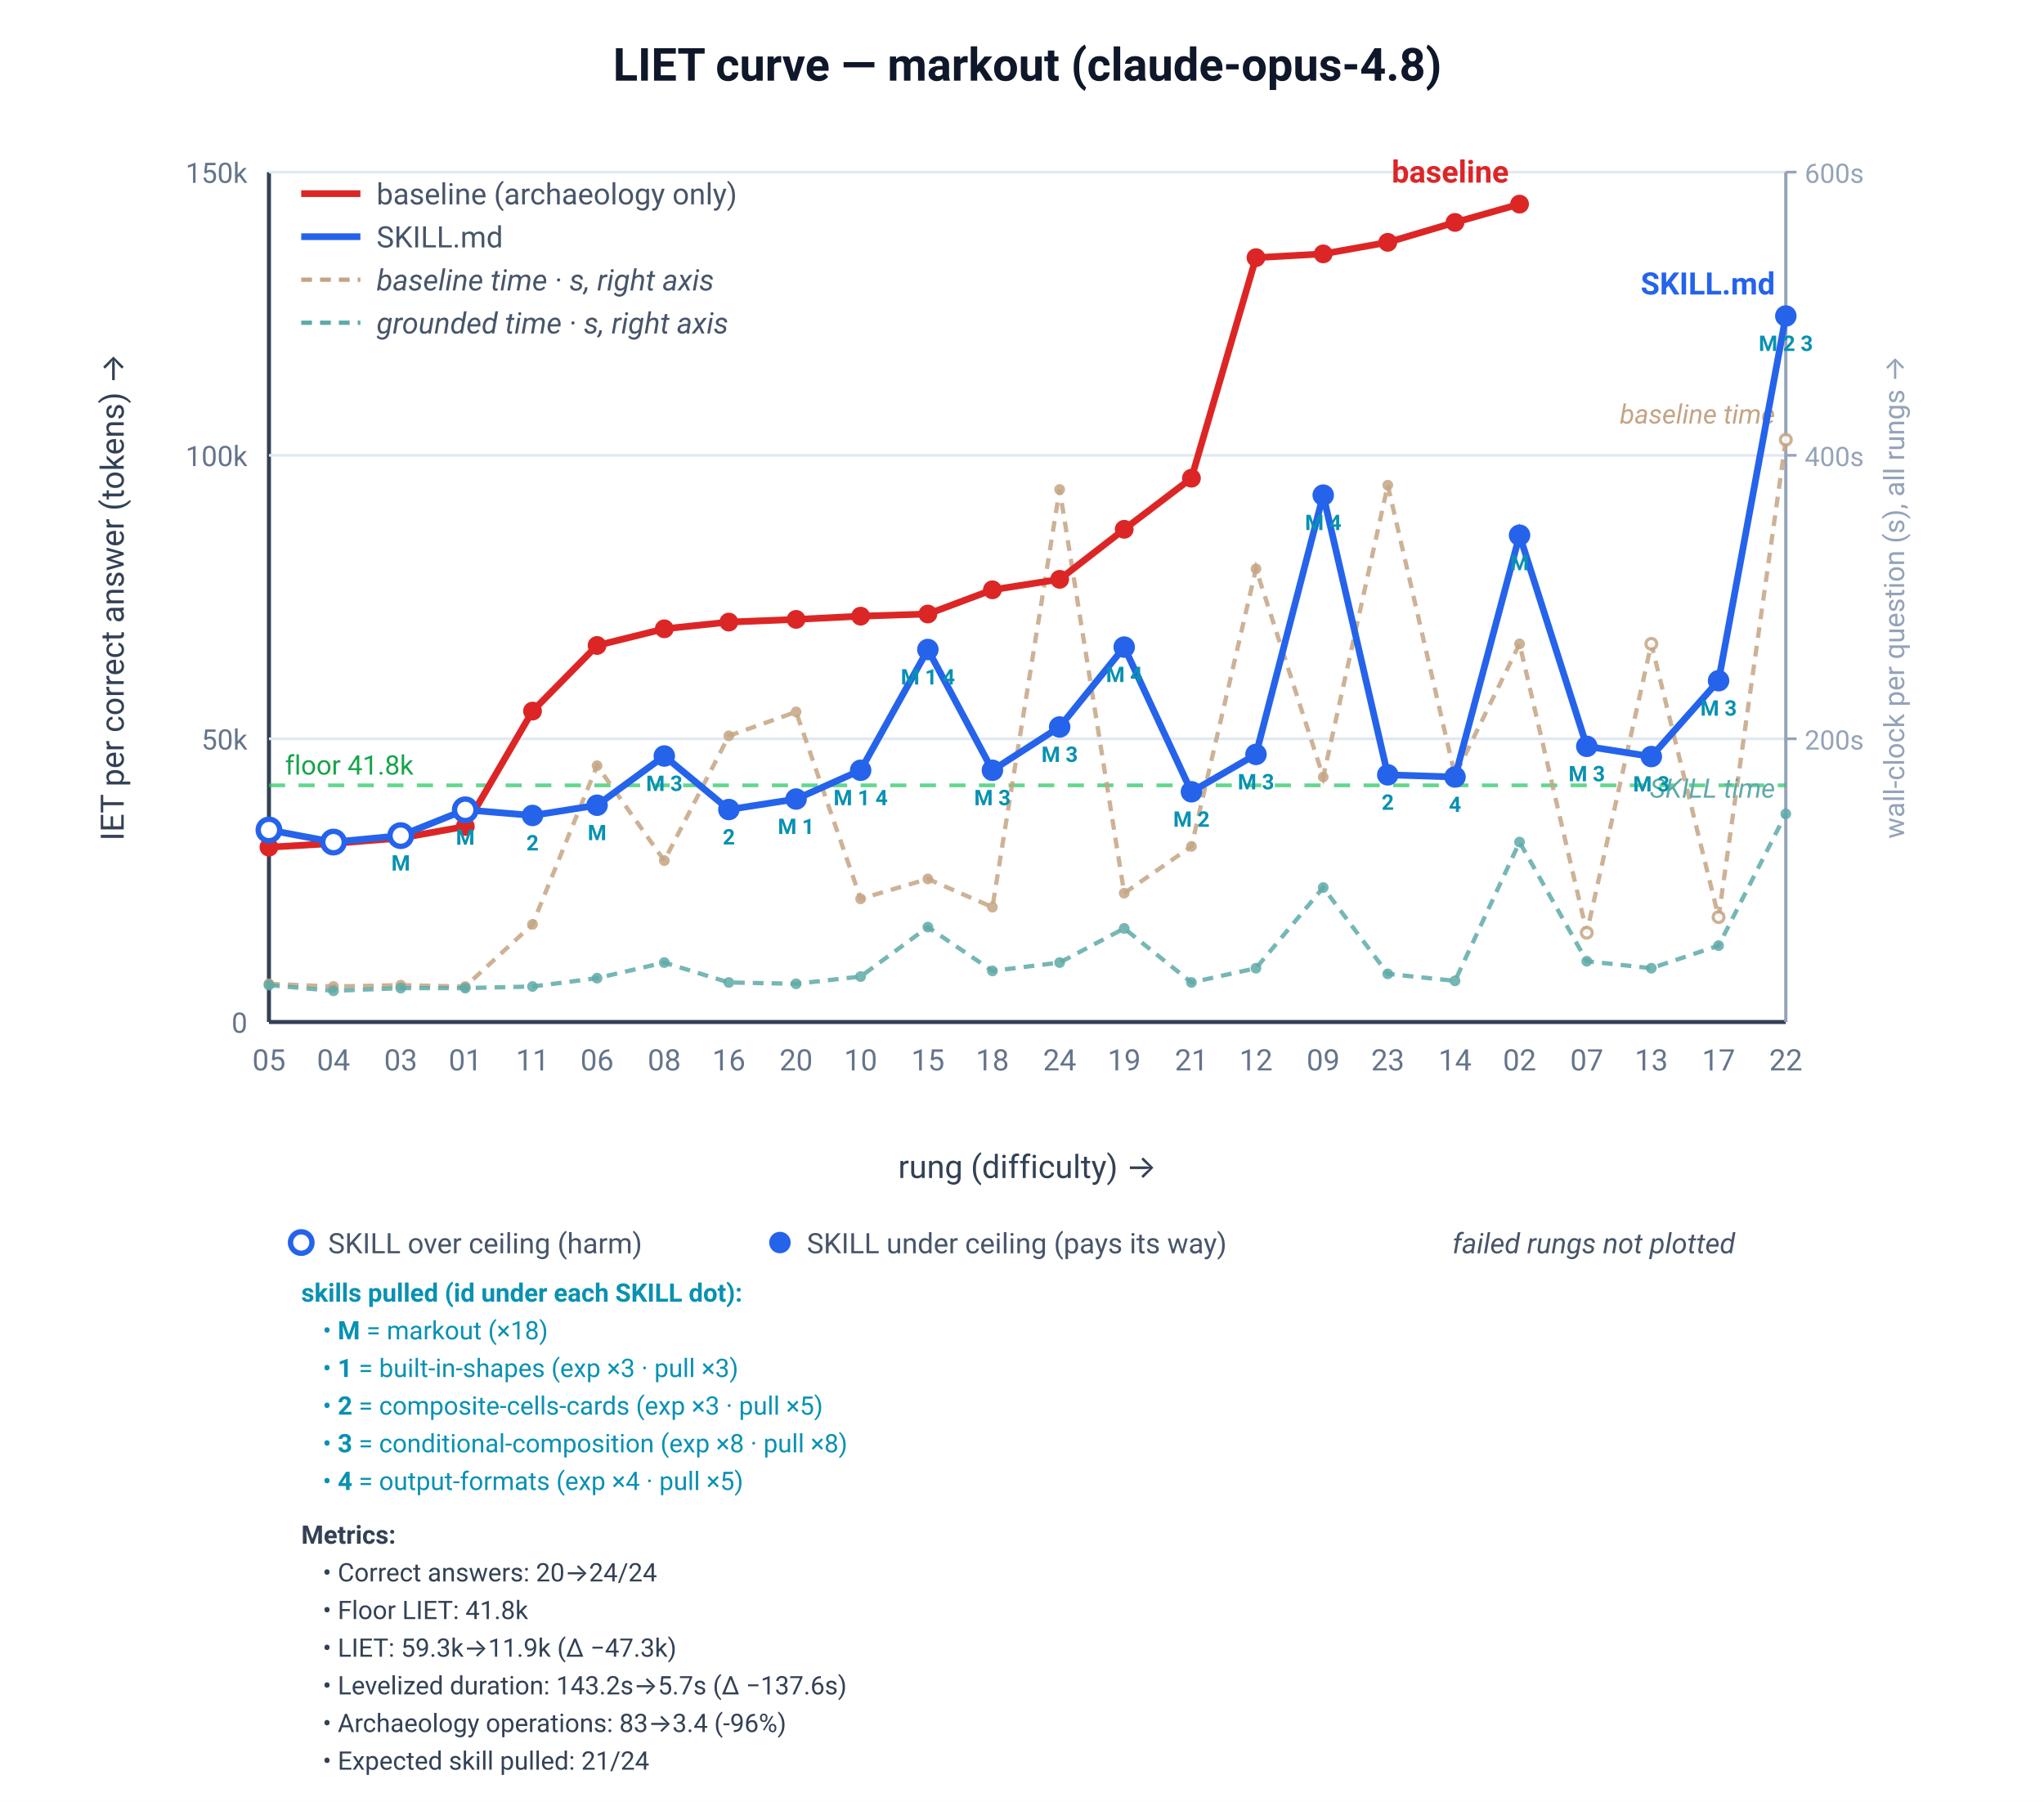
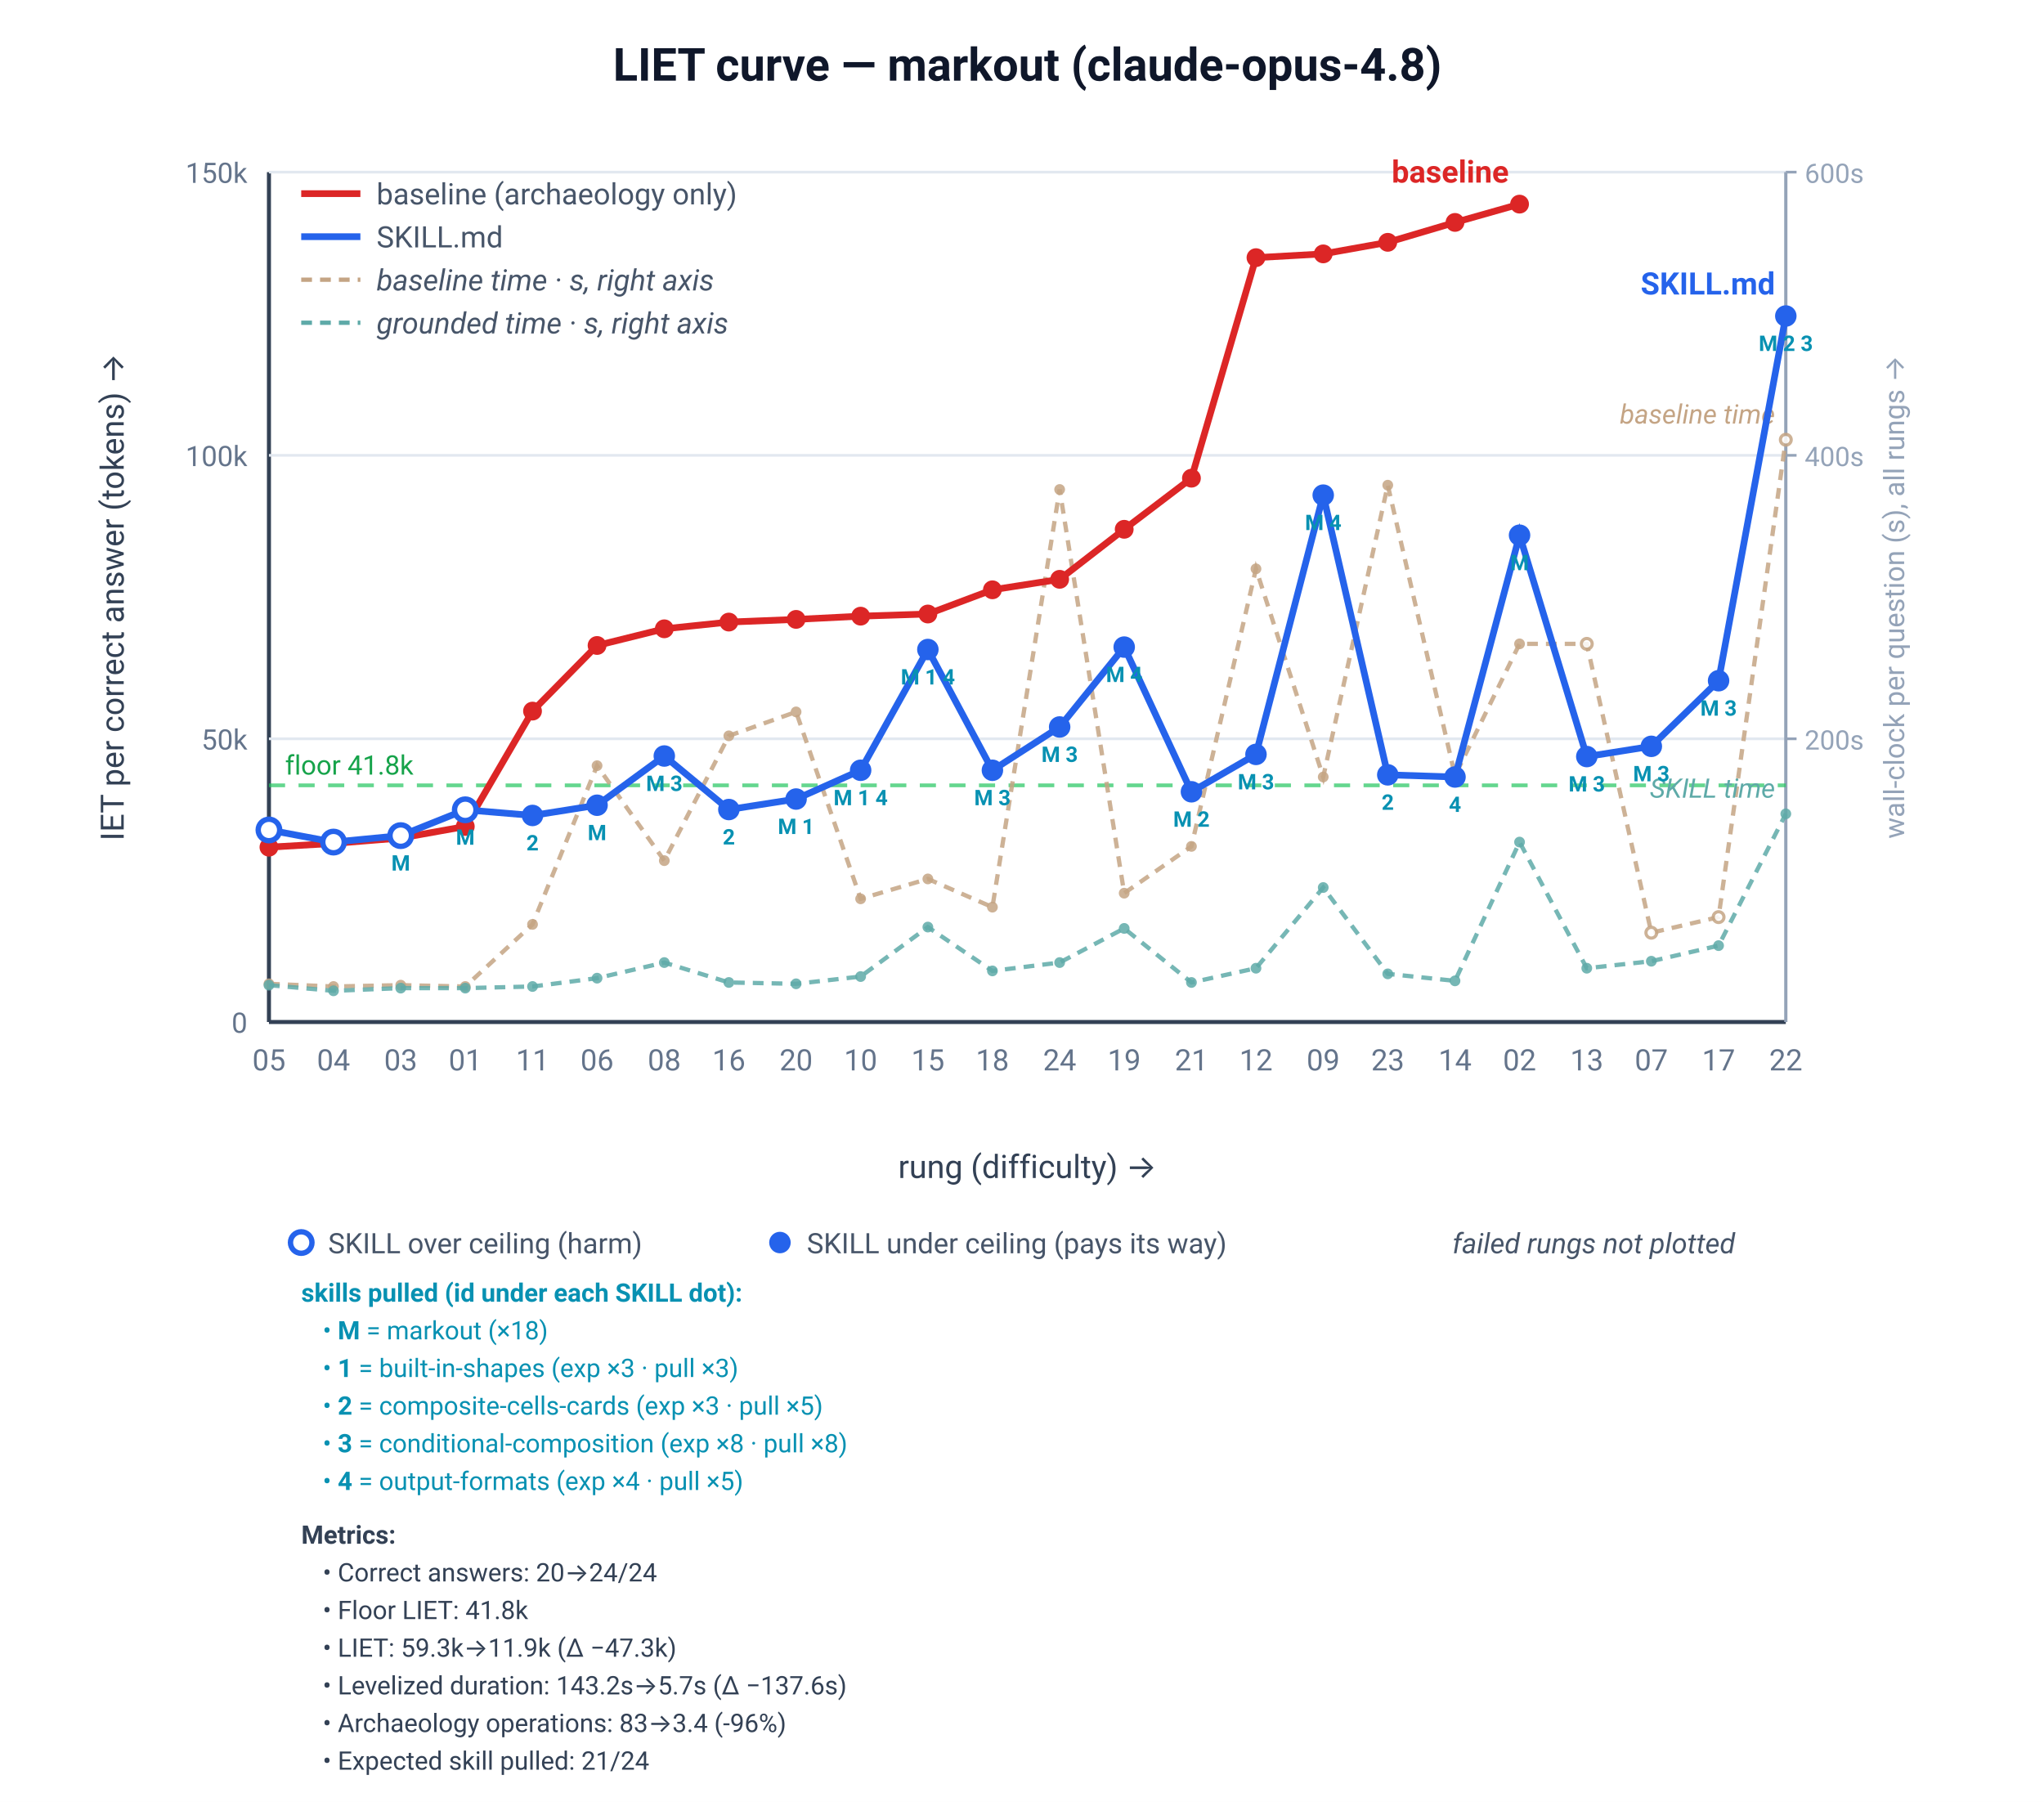
<svg xmlns="http://www.w3.org/2000/svg" viewBox="0 0 760 670" font-family="ui-sans-serif, system-ui, -apple-system, Segoe UI, Roboto, sans-serif">
  <rect width="760" height="670" fill="#ffffff" />
  <text x="382" y="30" text-anchor="middle" font-size="17" font-weight="700" fill="#0f172a">LIET curve — markout (claude-opus-4.8)</text>
  <line x1="100" y1="380" x2="664" y2="380" stroke="#334155" stroke-width="1.5" />
  <line x1="100" y1="380" x2="100" y2="64" stroke="#334155" stroke-width="1.5" />
  <text x="92" y="384" text-anchor="end" font-size="10.5" fill="#64748b">0</text>
  <line x1="100" y1="274.7" x2="664" y2="274.7" stroke="#e2e8f0" stroke-width="1" />
  <text x="92" y="278.7" text-anchor="end" font-size="10.5" fill="#64748b">50k</text>
  <line x1="100" y1="169.3" x2="664" y2="169.3" stroke="#e2e8f0" stroke-width="1" />
  <text x="92" y="173.3" text-anchor="end" font-size="10.5" fill="#64748b">100k</text>
  <line x1="100" y1="64" x2="664" y2="64" stroke="#e2e8f0" stroke-width="1" />
  <text x="92" y="68" text-anchor="end" font-size="10.5" fill="#64748b">150k</text>
  <text x="382" y="438" text-anchor="middle" font-size="12" fill="#334155">rung (difficulty) →</text>
  <text x="46" y="222" text-anchor="middle" font-size="12" fill="#334155" transform="rotate(-90 46 222)">IET per correct answer (tokens) →</text>
  <line x1="664" y1="380" x2="664" y2="64" stroke="#94a3b8" stroke-width="1.2" />
  <line x1="664" y1="274.7" x2="668" y2="274.7" stroke="#94a3b8" stroke-width="1" />
  <text x="671" y="278.7" text-anchor="start" font-size="10" fill="#94a3b8">200s</text>
  <line x1="664" y1="169.3" x2="668" y2="169.3" stroke="#94a3b8" stroke-width="1" />
  <text x="671" y="173.3" text-anchor="start" font-size="10" fill="#94a3b8">400s</text>
  <line x1="664" y1="64" x2="668" y2="64" stroke="#94a3b8" stroke-width="1" />
  <text x="671" y="68" text-anchor="start" font-size="10" fill="#94a3b8">600s</text>
  <text x="708" y="222" text-anchor="middle" font-size="10.5" fill="#94a3b8" transform="rotate(-90 708 222)">wall-clock per question (s), all rungs →</text>
  <line x1="100" y1="292" x2="664" y2="292" stroke="#22c55e" stroke-width="1.4" stroke-dasharray="6 5" opacity="0.7" />
  <text x="106" y="288" font-size="10" fill="#16a34a">floor 41.8k</text>
  <g font-size="11" fill="#475569">
    <line x1="112" y1="72" x2="134" y2="72" stroke="#dc2626" stroke-width="2.5" />
    <text x="140" y="76">baseline (archaeology only)</text>
    <line x1="112" y1="88" x2="134" y2="88" stroke="#2563eb" stroke-width="2.5" />
    <text x="140" y="92">SKILL.md</text>
    <line x1="112" y1="104" x2="134" y2="104" stroke="#c4a484" stroke-width="1.6" stroke-dasharray="4 3" />
    <text x="140" y="108" font-style="italic">baseline time · s, right axis</text>
    <line x1="112" y1="120" x2="134" y2="120" stroke="#5eaaa8" stroke-width="1.6" stroke-dasharray="4 3" />
    <text x="140" y="124" font-style="italic">grounded time · s, right axis</text>
  </g>
  <g font-size="11" fill="#64748b" text-anchor="middle">
    <text x="100" y="398">05</text>
    <text x="124" y="398">04</text>
    <text x="149" y="398">03</text>
    <text x="173" y="398">01</text>
    <text x="198" y="398">11</text>
    <text x="222" y="398">06</text>
    <text x="247" y="398">08</text>
    <text x="271" y="398">16</text>
    <text x="296" y="398">20</text>
    <text x="320" y="398">10</text>
    <text x="345" y="398">15</text>
    <text x="369" y="398">18</text>
    <text x="394" y="398">24</text>
    <text x="418" y="398">19</text>
    <text x="443" y="398">21</text>
    <text x="467" y="398">12</text>
    <text x="492" y="398">09</text>
    <text x="516" y="398">23</text>
    <text x="541" y="398">14</text>
    <text x="565" y="398">02</text>
-     <text x="590" y="398">07</text>
-     <text x="614" y="398">13</text>
+     <text x="590" y="398">13</text>
+     <text x="614" y="398">07</text>
    <text x="639" y="398">17</text>
    <text x="664" y="398">22</text>
  </g>
-   <polyline points="100,365.8 124,366.8 149,366.3 173,366.8 198,343.7 222,284.7 247,320 271,273.6 296,264.7 320,334.2 345,326.8 369,337.3 394,182 418,332.1 443,314.7 467,211.5 492,288.9 516,180.4 541,288.4 565,239.4 590,346.8 614,239.4 639,341 664,163.5" fill="none" stroke="#c4a484" stroke-width="1.6" stroke-dasharray="4 3" opacity="0.85" />
+   <polyline points="100,365.8 124,366.8 149,366.3 173,366.8 198,343.7 222,284.7 247,320 271,273.6 296,264.7 320,334.2 345,326.8 369,337.3 394,182 418,332.1 443,314.7 467,211.5 492,288.9 516,180.4 541,288.4 565,239.4 590,239.4 614,346.8 639,341 664,163.5" fill="none" stroke="#c4a484" stroke-width="1.6" stroke-dasharray="4 3" opacity="0.85" />
  <circle cx="100" cy="365.8" r="2" fill="#c4a484" opacity="0.85" />
  <circle cx="124" cy="366.8" r="2" fill="#c4a484" opacity="0.85" />
  <circle cx="149" cy="366.3" r="2" fill="#c4a484" opacity="0.85" />
  <circle cx="173" cy="366.8" r="2" fill="#c4a484" opacity="0.85" />
  <circle cx="198" cy="343.7" r="2" fill="#c4a484" opacity="0.85" />
  <circle cx="222" cy="284.7" r="2" fill="#c4a484" opacity="0.85" />
  <circle cx="247" cy="320" r="2" fill="#c4a484" opacity="0.85" />
  <circle cx="271" cy="273.6" r="2" fill="#c4a484" opacity="0.85" />
  <circle cx="296" cy="264.7" r="2" fill="#c4a484" opacity="0.85" />
  <circle cx="320" cy="334.2" r="2" fill="#c4a484" opacity="0.85" />
  <circle cx="345" cy="326.8" r="2" fill="#c4a484" opacity="0.85" />
  <circle cx="369" cy="337.3" r="2" fill="#c4a484" opacity="0.85" />
  <circle cx="394" cy="182" r="2" fill="#c4a484" opacity="0.85" />
  <circle cx="418" cy="332.1" r="2" fill="#c4a484" opacity="0.85" />
  <circle cx="443" cy="314.7" r="2" fill="#c4a484" opacity="0.85" />
  <circle cx="467" cy="211.5" r="2" fill="#c4a484" opacity="0.85" />
  <circle cx="492" cy="288.9" r="2" fill="#c4a484" opacity="0.85" />
  <circle cx="516" cy="180.4" r="2" fill="#c4a484" opacity="0.85" />
  <circle cx="541" cy="288.4" r="2" fill="#c4a484" opacity="0.85" />
  <circle cx="565" cy="239.4" r="2" fill="#c4a484" opacity="0.85" />
-   <circle cx="590" cy="346.8" r="2" fill="white" stroke="#c4a484" stroke-width="1.2" opacity="0.85" />
-   <circle cx="614" cy="239.4" r="2" fill="white" stroke="#c4a484" stroke-width="1.2" opacity="0.85" />
+   <circle cx="590" cy="239.4" r="2" fill="white" stroke="#c4a484" stroke-width="1.2" opacity="0.85" />
+   <circle cx="614" cy="346.8" r="2" fill="white" stroke="#c4a484" stroke-width="1.2" opacity="0.85" />
  <circle cx="639" cy="341" r="2" fill="white" stroke="#c4a484" stroke-width="1.2" opacity="0.85" />
  <circle cx="664" cy="163.5" r="2" fill="white" stroke="#c4a484" stroke-width="1.2" opacity="0.85" />
  <text x="660" y="157.5" text-anchor="end" font-size="10" font-style="italic" fill="#c4a484">baseline time</text>
-   <polyline points="100,366.3 124,368.4 149,367.4 173,367.4 198,366.8 222,363.7 247,357.9 271,365.3 296,365.8 320,363.1 345,344.7 369,361 394,357.9 418,345.2 443,365.3 467,360 492,330 516,362.1 541,364.7 565,313.1 590,357.4 614,360 639,351.6 664,302.6" fill="none" stroke="#5eaaa8" stroke-width="1.6" stroke-dasharray="4 3" opacity="0.85" />
+   <polyline points="100,366.3 124,368.4 149,367.4 173,367.4 198,366.8 222,363.7 247,357.9 271,365.3 296,365.8 320,363.1 345,344.7 369,361 394,357.9 418,345.2 443,365.3 467,360 492,330 516,362.1 541,364.7 565,313.1 590,360 614,357.4 639,351.6 664,302.6" fill="none" stroke="#5eaaa8" stroke-width="1.6" stroke-dasharray="4 3" opacity="0.85" />
  <circle cx="100" cy="366.3" r="2" fill="#5eaaa8" opacity="0.85" />
  <circle cx="124" cy="368.4" r="2" fill="#5eaaa8" opacity="0.85" />
  <circle cx="149" cy="367.4" r="2" fill="#5eaaa8" opacity="0.85" />
  <circle cx="173" cy="367.4" r="2" fill="#5eaaa8" opacity="0.85" />
  <circle cx="198" cy="366.8" r="2" fill="#5eaaa8" opacity="0.85" />
  <circle cx="222" cy="363.7" r="2" fill="#5eaaa8" opacity="0.85" />
  <circle cx="247" cy="357.9" r="2" fill="#5eaaa8" opacity="0.85" />
  <circle cx="271" cy="365.3" r="2" fill="#5eaaa8" opacity="0.85" />
  <circle cx="296" cy="365.8" r="2" fill="#5eaaa8" opacity="0.85" />
  <circle cx="320" cy="363.1" r="2" fill="#5eaaa8" opacity="0.85" />
  <circle cx="345" cy="344.7" r="2" fill="#5eaaa8" opacity="0.85" />
  <circle cx="369" cy="361" r="2" fill="#5eaaa8" opacity="0.85" />
  <circle cx="394" cy="357.9" r="2" fill="#5eaaa8" opacity="0.85" />
  <circle cx="418" cy="345.2" r="2" fill="#5eaaa8" opacity="0.85" />
  <circle cx="443" cy="365.3" r="2" fill="#5eaaa8" opacity="0.85" />
  <circle cx="467" cy="360" r="2" fill="#5eaaa8" opacity="0.85" />
  <circle cx="492" cy="330" r="2" fill="#5eaaa8" opacity="0.85" />
  <circle cx="516" cy="362.1" r="2" fill="#5eaaa8" opacity="0.85" />
  <circle cx="541" cy="364.7" r="2" fill="#5eaaa8" opacity="0.85" />
  <circle cx="565" cy="313.1" r="2" fill="#5eaaa8" opacity="0.85" />
-   <circle cx="590" cy="357.4" r="2" fill="#5eaaa8" opacity="0.85" />
-   <circle cx="614" cy="360" r="2" fill="#5eaaa8" opacity="0.85" />
+   <circle cx="590" cy="360" r="2" fill="#5eaaa8" opacity="0.85" />
+   <circle cx="614" cy="357.4" r="2" fill="#5eaaa8" opacity="0.85" />
  <circle cx="639" cy="351.6" r="2" fill="#5eaaa8" opacity="0.85" />
  <circle cx="664" cy="302.6" r="2" fill="#5eaaa8" opacity="0.85" />
  <text x="660" y="296.6" text-anchor="end" font-size="10" font-style="italic" fill="#5eaaa8">SKILL time</text>
  <polyline points="100,315 124,313.6 149,311.6 173,307.3 198,264.4 222,240 247,233.8 271,231.3 296,230.3 320,229.1 345,228.3 369,219.3 394,215.4 418,196.8 443,177.8 467,95.8 492,94.4 516,90.1 541,82.7 565,75.9" fill="none" stroke="#dc2626" stroke-width="2.5" />
  <circle cx="100" cy="315" r="3.5" fill="#dc2626" />
  <circle cx="124" cy="313.6" r="3.5" fill="#dc2626" />
  <circle cx="149" cy="311.6" r="3.5" fill="#dc2626" />
  <circle cx="173" cy="307.3" r="3.5" fill="#dc2626" />
  <circle cx="198" cy="264.4" r="3.5" fill="#dc2626" />
  <circle cx="222" cy="240" r="3.5" fill="#dc2626" />
  <circle cx="247" cy="233.8" r="3.5" fill="#dc2626" />
  <circle cx="271" cy="231.3" r="3.5" fill="#dc2626" />
  <circle cx="296" cy="230.3" r="3.5" fill="#dc2626" />
  <circle cx="320" cy="229.1" r="3.5" fill="#dc2626" />
  <circle cx="345" cy="228.3" r="3.5" fill="#dc2626" />
  <circle cx="369" cy="219.3" r="3.5" fill="#dc2626" />
  <circle cx="394" cy="215.4" r="3.5" fill="#dc2626" />
  <circle cx="418" cy="196.8" r="3.5" fill="#dc2626" />
  <circle cx="443" cy="177.8" r="3.5" fill="#dc2626" />
  <circle cx="467" cy="95.8" r="3.5" fill="#dc2626" />
  <circle cx="492" cy="94.4" r="3.5" fill="#dc2626" />
  <circle cx="516" cy="90.1" r="3.5" fill="#dc2626" />
  <circle cx="541" cy="82.7" r="3.5" fill="#dc2626" />
  <circle cx="565" cy="75.9" r="3.5" fill="#dc2626" />
  <text x="561" y="67.9" text-anchor="end" font-size="11.5" font-weight="700" fill="#dc2626">baseline</text>
-   <polyline points="100,308.6 124,313.1 149,310.7 173,301.1 198,303.2 222,299.4 247,281.1 271,301 296,297.1 320,286.4 345,241.5 369,286.4 394,270.3 418,240.6 443,294.4 467,280.5 492,184.1 516,288.1 541,288.9 565,199 590,277.5 614,281.3 639,253.1 664,117.5" fill="none" stroke="#2563eb" stroke-width="2.5" />
+   <polyline points="100,308.6 124,313.1 149,310.7 173,301.1 198,303.2 222,299.4 247,281.1 271,301 296,297.1 320,286.4 345,241.5 369,286.4 394,270.3 418,240.6 443,294.4 467,280.5 492,184.1 516,288.1 541,288.9 565,199 590,281.3 614,277.5 639,253.1 664,117.5" fill="none" stroke="#2563eb" stroke-width="2.5" />
  <circle cx="100" cy="308.6" r="4" fill="#ffffff" stroke="#2563eb" stroke-width="2" />
  <circle cx="124" cy="313.1" r="4" fill="#ffffff" stroke="#2563eb" stroke-width="2" />
  <circle cx="149" cy="310.7" r="4" fill="#ffffff" stroke="#2563eb" stroke-width="2" />
  <circle cx="173" cy="301.1" r="4" fill="#ffffff" stroke="#2563eb" stroke-width="2" />
  <circle cx="198" cy="303.2" r="4" fill="#2563eb" />
  <circle cx="222" cy="299.4" r="4" fill="#2563eb" />
  <circle cx="247" cy="281.1" r="4" fill="#2563eb" />
  <circle cx="271" cy="301" r="4" fill="#2563eb" />
  <circle cx="296" cy="297.1" r="4" fill="#2563eb" />
  <circle cx="320" cy="286.4" r="4" fill="#2563eb" />
  <circle cx="345" cy="241.5" r="4" fill="#2563eb" />
  <circle cx="369" cy="286.4" r="4" fill="#2563eb" />
  <circle cx="394" cy="270.3" r="4" fill="#2563eb" />
  <circle cx="418" cy="240.6" r="4" fill="#2563eb" />
  <circle cx="443" cy="294.4" r="4" fill="#2563eb" />
  <circle cx="467" cy="280.5" r="4" fill="#2563eb" />
  <circle cx="492" cy="184.1" r="4" fill="#2563eb" />
  <circle cx="516" cy="288.1" r="4" fill="#2563eb" />
  <circle cx="541" cy="288.9" r="4" fill="#2563eb" />
  <circle cx="565" cy="199" r="4" fill="#2563eb" />
-   <circle cx="590" cy="277.5" r="4" fill="#2563eb" />
-   <circle cx="614" cy="281.3" r="4" fill="#2563eb" />
+   <circle cx="590" cy="281.3" r="4" fill="#2563eb" />
+   <circle cx="614" cy="277.5" r="4" fill="#2563eb" />
  <circle cx="639" cy="253.1" r="4" fill="#2563eb" />
  <circle cx="664" cy="117.5" r="4" fill="#2563eb" />
  <text x="660" y="109.5" text-anchor="end" font-size="11.5" font-weight="700" fill="#2563eb">SKILL.md</text>
  <g font-size="8" font-weight="700" fill="#0891b2" text-anchor="middle">
    <text x="149" y="323.7">M</text>
    <text x="173" y="314.1">M</text>
    <text x="198" y="316.2">2</text>
    <text x="222" y="312.4">M</text>
    <text x="247" y="294.1">M 3</text>
    <text x="271" y="314">2</text>
    <text x="296" y="310.1">M 1</text>
    <text x="320" y="299.4">M 1 4</text>
    <text x="345" y="254.5">M 1 4</text>
    <text x="369" y="299.4">M 3</text>
    <text x="394" y="283.3">M 3</text>
    <text x="418" y="253.6">M 4</text>
    <text x="443" y="307.4">M 2</text>
    <text x="467" y="293.5">M 3</text>
    <text x="492" y="197.1">M 4</text>
    <text x="516" y="301.1">2</text>
    <text x="541" y="301.9">4</text>
    <text x="565" y="212">M</text>
-     <text x="590" y="290.5">M 3</text>
-     <text x="614" y="294.3">M 3</text>
+     <text x="590" y="294.3">M 3</text>
+     <text x="614" y="290.5">M 3</text>
    <text x="639" y="266.1">M 3</text>
    <text x="664" y="130.5">M 2 3</text>
  </g>
  <g font-size="10.5" fill="#475569">
    <circle cx="112" cy="462" r="4" fill="none" stroke="#2563eb" stroke-width="2" />
    <text x="122" y="466">SKILL over ceiling (harm)</text>
    <circle cx="290" cy="462" r="4" fill="#2563eb" />
    <text x="300" y="466">SKILL under ceiling (pays its way)</text>
    <text x="540" y="466" font-style="italic">failed rungs not plotted</text>
  </g>
  <text x="112" y="484" font-size="9.5" font-weight="700" fill="#0891b2">skills pulled (id under each SKILL dot):</text>
  <g font-size="9.5" fill="#0891b2">
    <text x="120" y="498">• <tspan font-weight="700">M</tspan> = markout (×18)</text>
    <text x="120" y="512">• <tspan font-weight="700">1</tspan> = built-in-shapes (exp ×3 · pull ×3)</text>
    <text x="120" y="526">• <tspan font-weight="700">2</tspan> = composite-cells-cards (exp ×3 · pull ×5)</text>
    <text x="120" y="540">• <tspan font-weight="700">3</tspan> = conditional-composition (exp ×8 · pull ×8)</text>
    <text x="120" y="554">• <tspan font-weight="700">4</tspan> = output-formats (exp ×4 · pull ×5)</text>
  </g>
  <text x="112" y="574" font-size="9.5" font-weight="700" fill="#334155">Metrics:</text>
  <g font-size="9.5" fill="#334155">
    <text x="120" y="588">• Correct answers: 20→24/24</text>
    <text x="120" y="602">• Floor LIET: 41.8k</text>
    <text x="120" y="616">• LIET: 59.3k→11.9k (Δ −47.3k)</text>
    <text x="120" y="630">• Levelized duration: 143.2s→5.7s (Δ −137.6s)</text>
    <text x="120" y="644">• Archaeology operations: 83→3.4 (-96%)</text>
    <text x="120" y="658">• Expected skill pulled: 21/24</text>
  </g>
</svg>
